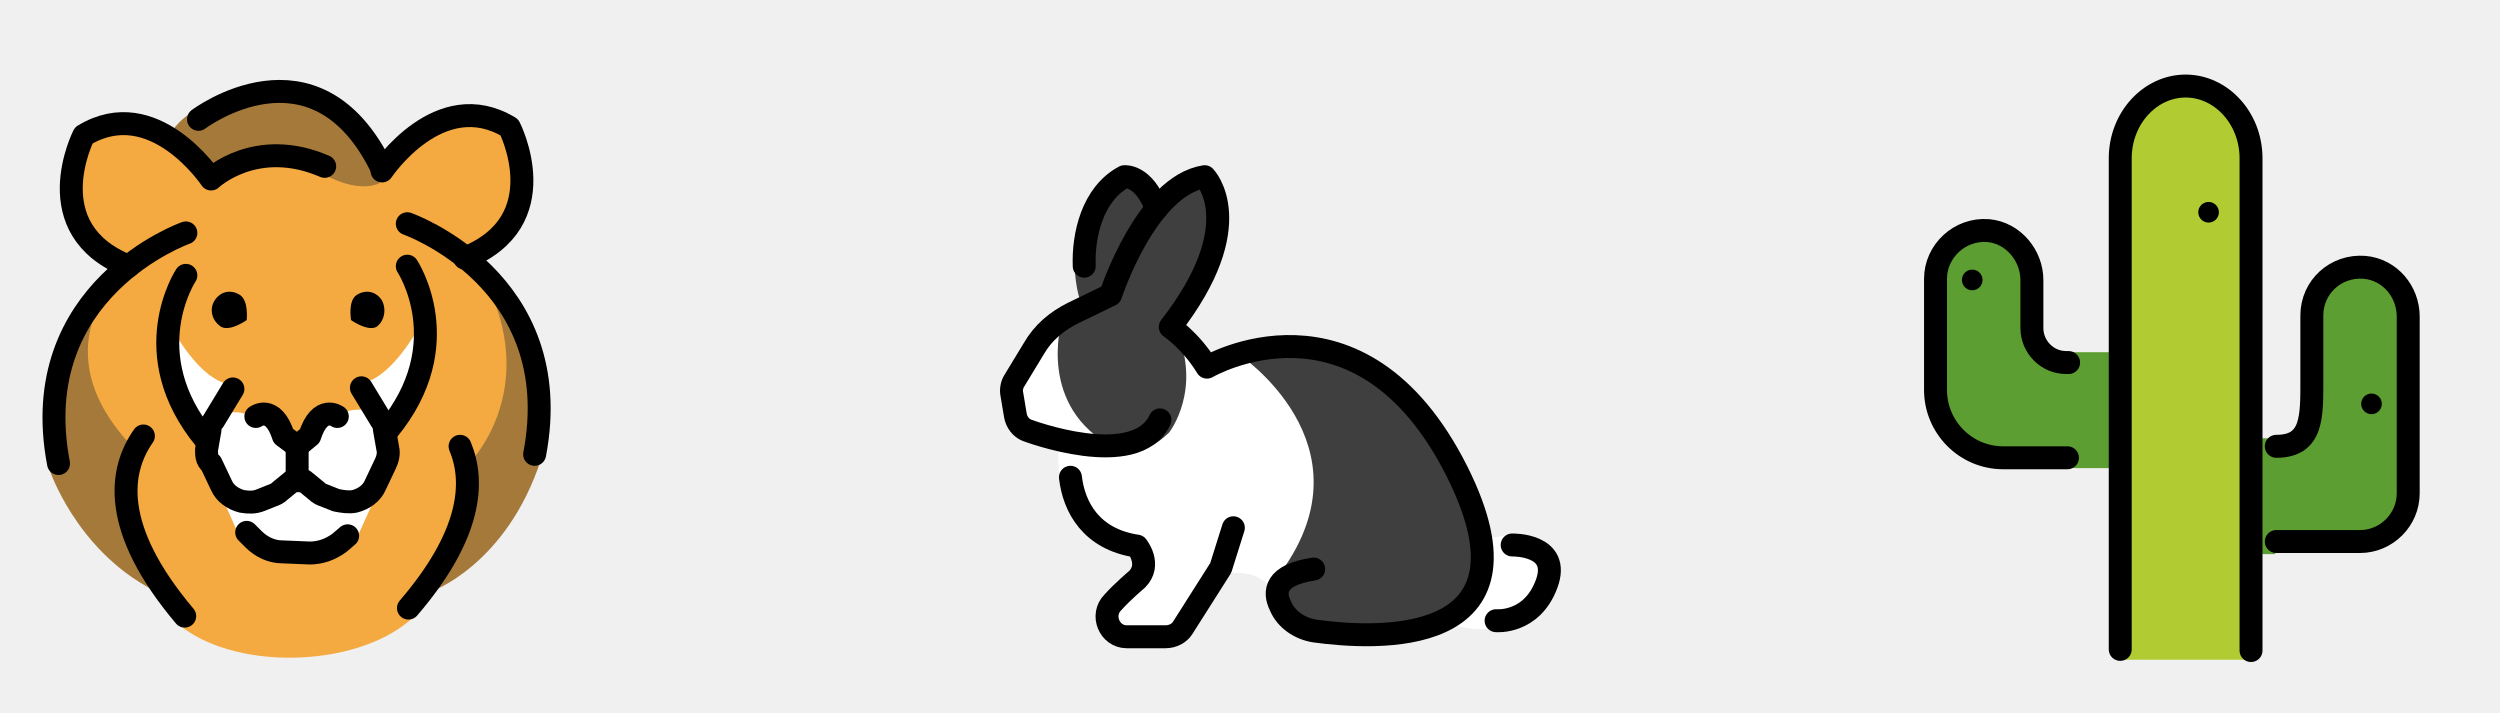
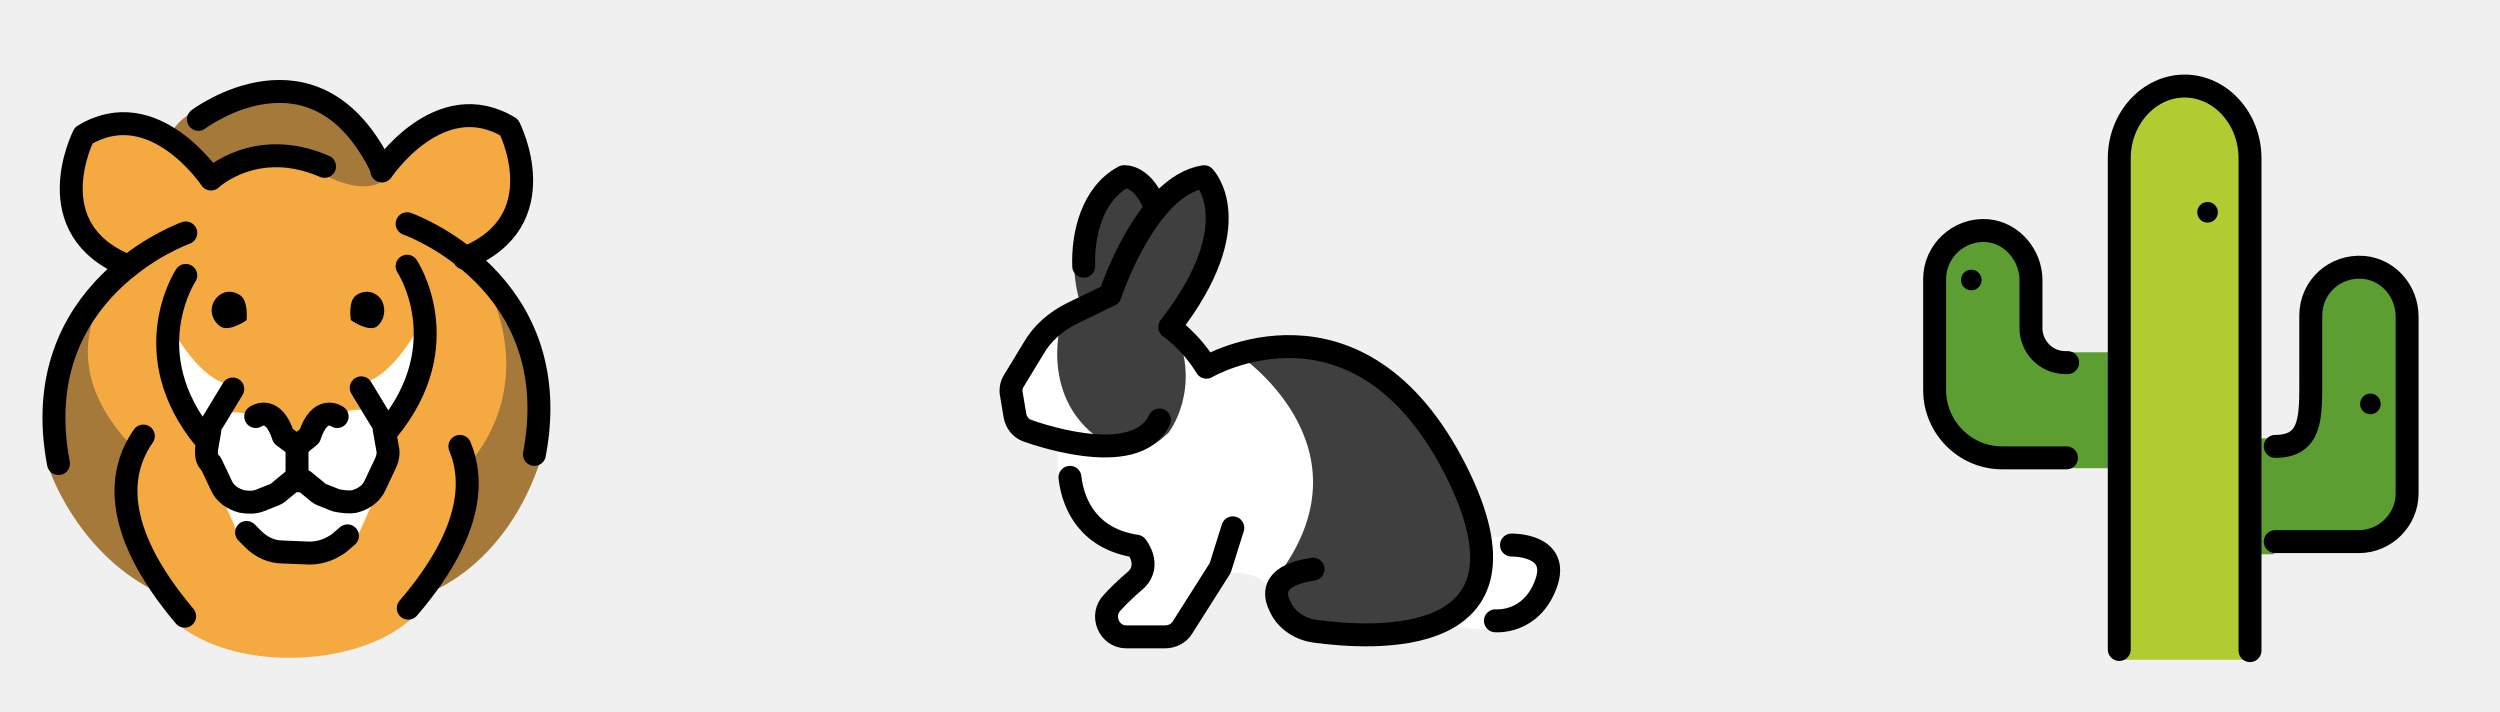
- <svg xmlns="http://www.w3.org/2000/svg" version="1.1" id="Ebene_1" x="0px" y="0px" width="217.9px" height="62.1px" viewBox="0 0 217.9 62.1" enable-background="new 0 0 217.9 62.1" xml:space="preserve">
-   <g id="_xD83D__xDC07__2_">
-     <g>
-       <path fill="#FFFFFF" d="M102.9,29.5l-2.2,7.6l-8.5,1.3c0,0,0,2.8,0.2,3.2s2.4,3.8,2.4,3.8l3.8,2.5l1.4,1.4l-1.1,1.9    c0,0-2.7,2-2.6,2.2c0.1,0.2,0.8,1.6,0.8,1.6l3.6,0.4c0,0,2.9-1,2.9-1.1c0-0.1,2.6-4.2,2.6-4.2s3.4-0.9,4.7,1.4l3.7-3.2l2-10.2    c0,0-1.6-3.2-1.6-3.3c0-0.1-4.6-4.4-4.6-4.4l-5.2,1.6L102.9,29.5z" />
-       <path fill="#FFFFFF" d="M97.1,25.4l-5.4,3.2L88.2,34c0,0,0.7,3.6,0.8,3.6c0.1,0,6.9,1.4,6.9,1.4l5.7-2.3L97.1,25.4z" />
-       <g>
-         <path fill="#3F3F3F" d="M104.4,24.8l1.6-4.7l-0.7-4.7l-3,1.3l-1.7,1.2c0,0-1-2.5-2.6-2.4l-2.8,3.4l-0.7,4.1l-0.8,0.8     c0,0,0.2,2.6,0.8,2.8c0.2,0,0.6,0,1-0.1l-3,1.7c0,0-2.1,7.3,4.6,10.8c2.1,0.1,2.8,0.6,4.8-1.3c0,0,3-3.8,0.5-9.2l0,0     c0-0.2-0.1-0.3-0.1-0.3L104.4,24.8z" />
-       </g>
-       <path fill="#3F3F3F" d="M108,30.9c0,0,11.7,7.8,3.7,18.9l-0.9,2.6l1.5,1.7l5.4,1.6l6.6-0.5l4.4-3.2l0.4-3.4l-0.9-5.1l-2.9-4.9    l-4-4.7l-4.1-2.5L108,30.9z" />
-       <path fill="#FFFFFF" d="M128.8,47.1l2.8-0.5l3.2,1.6c0,0,0.1,2.9,0.2,3s-2.7,2.8-2.8,2.8c-0.1,0-2.1,0.8-2.1,0.8s-2.9,0.3-4.2-0.8    l2.6-2.3L128.8,47.1z" />
-       <path fill="none" stroke="#000000" stroke-width="2" stroke-linecap="round" stroke-linejoin="round" stroke-miterlimit="10" d="    M101.1,36.6c-2.1,4.5-11.6,0.9-11.6,0.9c-0.5-0.2-0.9-0.7-1-1.3l-0.3-1.8c-0.1-0.4,0-0.9,0.2-1.2l1.7-2.8c0.8-1.4,2-2.4,3.4-3.1    l3.3-1.6c0,0,3.1-9.5,8.2-10.3c0,0,4,4.1-3,13.1c0,0,1.8,1.2,3.2,3.5c0,0,13.3-7.8,21.8,9.1c7.8,15.6-7.3,14.6-12.4,13.9    c-1.3-0.2-2.5-1-3-2.2c-0.6-1.2-0.5-2.7,2.9-3.2" />
-       <path fill="none" stroke="#000000" stroke-width="2" stroke-linecap="round" stroke-linejoin="round" stroke-miterlimit="10" d="    M93.3,41.6c0.3,2.6,1.8,5.4,5.8,6c0,0,1.3,1.6,0,2.9c0,0-1.2,1-2.1,2c-1.1,1.1-0.3,3,1.2,3h3.4c0.6,0,1.2-0.3,1.5-0.8l3.3-5.2    l1.1-3.5" />
-       <path fill="none" stroke="#000000" stroke-width="2" stroke-linecap="round" stroke-linejoin="round" stroke-miterlimit="10" d="    M131.8,47.5c0,0,4.3-0.1,3,3.4c-1.3,3.5-4.4,3.2-4.4,3.2" />
-     </g>
-     <path fill="none" stroke="#000000" stroke-width="2" stroke-linecap="round" stroke-linejoin="round" stroke-miterlimit="10" d="   M94.5,23.2c-0.1-2.7,0.7-6.3,3.5-7.8c0,0,1.7-0.2,2.8,2.8" />
-   </g>
-   <g id="_xD83E__xDD81__2_">
-     <path fill="#A57939" d="M12.1,22.2c-0.6,0.2-6.8,7.5-7.5,12.2c-0.6,4.6-0.3,6.5-0.3,6.5s2.3,7,9,10.5c0,0,10.5,10.6,24.2,0.2   c0,0,6.7-2.3,9.7-11.7L47,32l-1.9-5c0,0-3.6-3.5-3.8-3.8C41.2,22.9,37,20,37,20l-1.5-0.5l-19.3,0.3L12.1,22.2z" />
-     <path fill="#F4AA41" d="M45.3,18.7l0.2-4.6L44.6,11L40,10.4l-4.2,2l-2.5,2.1l-2.6-4.3l-4.7-2.2l-8.2,1.6l-0.9,0.2   c0,0-1.9,1.4-1.8,2c0,0-5.4-2.4-7.8-0.3c0,0-3,5.5,0.3,9.2l3.2,2.8c0,0-7.7,6.9,1,15.7c0,0-2.1,4.5,0.9,9.6l2.6,5.4   c4.8,4.3,15.6,4.1,20.5-0.2l1.9-3.9c0.7-0.9,3.8-4.8,3-9.5c0,0,6.8-6.5,1.3-16.7l-1.3-1.2l2.4-1.3L45.3,18.7z" />
-     <path fill="#A57939" d="M14.9,11.6c0,0,0.8-1.6,3.1-2.4c2.3-0.9,4.7-1.4,4.7-1.4s5.2,0.8,5.6,0.8c0.4,0.1,4.8,5.1,4.8,5.1l0.4,2   c0,0-1.5,1.5-5.3-0.5c-3.8-2-4.7-1.9-4.8-1.8c-0.2,0.1-4.5,1.9-4.5,1.9l-1.7-1.4L14.9,11.6z" />
-     <path fill="#FFFFFF" d="M35.3,35.7c0.1-0.2,1.2-7,1.2-7h-0.1c0,0-2.1,3.9-4.5,4.6l-0.4,1.2l0.1,1.2c-0.5,0-1,0-1.4,0.2   c-1,0.6-1.9,0.4-1.9,0.4l-1.5,1.4l-0.5,0.7L24.9,38c0,0-0.6-1.6-0.7-1.7c-0.2-0.1-1.7-0.6-1.7-0.6l-1,0.4c0,0-0.8-0.3-1.6-0.1   l0.1-1.4l-0.4-1.2c-2.4-0.7-4.5-4.6-4.5-4.6H15c0,0,1.1,6.8,1.2,7c0.1,0.1,1.4,1.5,2,2.1c-0.6,1.8,0.2,3.7,0.2,3.7l1.8,2.3l4.2-0.6   l1.6-1.3l1.5,0.8l3.2,1.2l2-1.1c0,0,1.4-3.6,1.4-3.8c0-0.1-0.2-0.9-0.4-1.6C34.3,36.8,35.2,35.8,35.3,35.7z" />
-     <path fill="#F4A941" d="M18.7,16.2c0,0,0.4,2.3-1.8,4.6c0,0-3.5,0.7-3.7,0.8c-0.2,0.1-1.9,1.1-2.1,1.2c-0.3,0.1-1.4-0.2-1.6-0.4   C9.1,22.2,6.6,18,6.6,18l0.1-2.9l0.8-3.5l3.8-0.5l3.2,0.8l3.1,2.5L18.7,16.2z" />
-     <path fill="#F4A941" d="M33.1,15.5c0,0-0.4,2.3,1.8,4.6c0,0,3.5,0.7,3.7,0.8c0.2,0.1,1.9,1.1,2.1,1.2c0.3,0.1,1.4-0.2,1.6-0.4   c0.3-0.2,2.8-4.4,2.8-4.4l-0.1-2.9l-0.8-3.5l-3.8-0.5l-3.2,0.8l-3.1,2.5L33.1,15.5z" />
-     <path fill="#FFFFFF" d="M19.2,43l1.6,3.6l2.1,1.3l4.6,0.3l3.6-1.3l1.9-4.2l-2.4,1.2l-3.5-1.2l-1.2-1.1L23.4,43c0,0,0,1.1-1.4,0.7   C20.6,43.4,19.2,43,19.2,43z" />
-     <path d="M18.7,26.2c0.5-0.8,1.4-1,2.2-0.5c0.8,0.5,0.6,2.2,0.6,2.2s-1.4,1-2.2,0.6C18.5,28,18.2,27,18.7,26.2z" />
-     <path d="M33.3,26.2c-0.5-0.8-1.4-1-2.2-0.5c-0.8,0.5-0.5,2.2-0.5,2.2s1.4,1,2.2,0.6C33.5,28,33.7,27,33.3,26.2z" />
-     <path fill="none" stroke="#000000" stroke-width="2" stroke-linecap="round" stroke-linejoin="round" stroke-miterlimit="10" d="   M29.4,36.3c0,0-1.5-1.1-2.4,1.7l-1.1,0.9L24.7,38c-0.9-2.8-2.4-1.7-2.4-1.7" />
-     <path fill="none" stroke="#000000" stroke-width="2" stroke-linecap="round" stroke-linejoin="round" stroke-miterlimit="10" d="   M31.5,33.8l1.7,2.8c0.2,0.3,0.3,0.5,0.3,0.8l0.3,1.7c0.1,0.4,0,0.9-0.2,1.3l-0.9,1.9c-0.3,0.7-1,1.2-1.8,1.4l0,0   c-0.5,0.1-1.1,0-1.6-0.1l-1-0.4c-0.3-0.1-0.5-0.2-0.7-0.4l-1.1-0.9h-1l-1.1,0.9c-0.2,0.2-0.4,0.3-0.7,0.4l-1,0.4   c-0.5,0.2-1,0.2-1.6,0.1l0,0c-0.8-0.2-1.5-0.7-1.8-1.4l-0.9-1.9C18,40.1,18,39.6,18,39.2l0.3-1.7c0-0.3,0.1-0.6,0.3-0.8l1.7-2.8" />
-     <line fill="none" stroke="#000000" stroke-width="2" stroke-linecap="round" stroke-linejoin="round" stroke-miterlimit="10" x1="25.9" y1="38.9" x2="25.9" y2="41.1" />
-     <path fill="none" stroke="#000000" stroke-width="2" stroke-linecap="round" stroke-linejoin="round" stroke-miterlimit="10" d="   M21.5,46.4l0.6,0.6c0.7,0.7,1.6,1.1,2.5,1.1l2.4,0.1c0.9,0,1.8-0.3,2.6-0.9l0.7-0.6" />
-     <path fill="none" stroke="#000000" stroke-width="2" stroke-linecap="round" stroke-linejoin="round" stroke-miterlimit="10" d="   M11.2,23.2C3.1,20,7.3,11.8,7.3,11.8c6.1-3.7,11.1,3.8,11.1,3.8s3.9-3.7,9.9-1.1" />
-     <path fill="none" stroke="#000000" stroke-width="2" stroke-linecap="round" stroke-linejoin="round" stroke-miterlimit="10" d="   M16.2,20.3c0,0-14,4.9-11.1,20.1" />
-     <path fill="none" stroke="#000000" stroke-width="2" stroke-linecap="round" stroke-linejoin="round" stroke-miterlimit="10" d="   M12.5,38c-2.1,3-2.9,8,3.6,15.7" />
-     <path fill="none" stroke="#000000" stroke-width="2" stroke-linecap="round" stroke-linejoin="round" stroke-miterlimit="10" d="   M16.2,24c0,0-4.5,6.8,1.7,14.3" />
-     <path fill="none" stroke="#000000" stroke-width="2" stroke-linecap="round" stroke-linejoin="round" stroke-miterlimit="10" d="   M17.3,10.4c0,0,10.2-7.7,16,4.3" />
-     <path fill="none" stroke="#000000" stroke-width="2" stroke-linecap="round" stroke-linejoin="round" stroke-miterlimit="10" d="   M33.3,14.9c0,0,5-7.5,11.1-3.8c0,0,4.2,8.2-3.9,11.4" />
-     <path fill="none" stroke="#000000" stroke-width="2" stroke-linecap="round" stroke-linejoin="round" stroke-miterlimit="10" d="   M35.5,19.5c0,0,14,4.9,11.1,20.1" />
-     <path fill="none" stroke="#000000" stroke-width="2" stroke-linecap="round" stroke-linejoin="round" stroke-miterlimit="10" d="   M40.1,38.9c1.3,3.1,1,7.7-4.5,14.1" />
-     <path fill="none" stroke="#000000" stroke-width="2" stroke-linecap="round" stroke-linejoin="round" stroke-miterlimit="10" d="   M35.5,23.2c0,0,4.5,6.8-1.7,14.3" />
-   </g>
-   <g id="_xD83C__xDF35__2_">
-     <path fill="#B1CC33" d="M196.2,57.5V13.9c0-3.5-2.6-6.4-5.7-6.4s-5.7,2.9-5.7,6.4v43.6" />
-     <path fill="#5C9E31" d="M198.3,48.1h7.3c2.3,0,4.2-1.9,4.2-4.2V28.5c0-2.2-1.6-4.1-3.8-4.3c-2.5-0.2-4.6,1.7-4.6,4.2v5.6   c0,3.3,0.1,4.2-3.1,4.2h-3l0.1,10.1H198.3" />
-     <path fill="#5C9E31" d="M181,40.8l-6.1-0.1c-2.4,0-6.3-4.3-6.3-6.6l0.2-9.9c0-2.2,2.2-3.3,4.5-3.5c2.6-0.2,3,0.5,3,3l1.4,2.8   c0,3.3-0.1,4.2,3.3,4.2h3.1L184,40.8H181" />
-     <path fill="none" stroke="#D1CC1B" stroke-width="2" stroke-linecap="round" stroke-linejoin="round" d="M198.1,14.6" />
-     <path fill="none" stroke="#000000" stroke-width="2" stroke-linecap="round" stroke-linejoin="round" stroke-miterlimit="10" d="   M196.2,56.7V13.8c0-3.5-2.6-6.3-5.7-6.3s-5.7,2.8-5.7,6.3v42.8" />
-     <circle cx="192.5" cy="18.5" r="0.9" />
-     <path fill="none" stroke="#000000" stroke-width="2" stroke-linecap="round" stroke-linejoin="round" stroke-miterlimit="10" d="   M180.2,39.9h-5.6c-3.3,0-5.9-2.7-5.9-5.9v-9.7c0-2.4,2.1-4.4,4.6-4.2c2.2,0.2,3.8,2.2,3.8,4.3v4.2c0,1.6,1.3,3,3,3h0.2" />
-     <path fill="none" stroke="#000000" stroke-width="2" stroke-linecap="round" stroke-linejoin="round" stroke-miterlimit="10" d="   M198.4,47.2h7.3c2.3,0,4.2-1.9,4.2-4.2V27.6c0-2.2-1.6-4.1-3.8-4.3c-2.5-0.2-4.6,1.7-4.6,4.2V33c0,3.3,0.1,5.9-3.1,5.9" />
-     <circle cx="171.9" cy="24.4" r="0.9" />
-     <circle cx="206.7" cy="35.2" r="0.9" />
+ <svg xmlns="http://www.w3.org/2000/svg" width="630px" height="px" viewBox="0 0 629 179" version="1.1">
+   <g id="surface1">
+     <path style=" stroke:none;fill-rule:nonzero;fill:rgb(100%,100%,100%);fill-opacity:1;" d="M 296.898 85.168 L 290.551 107.109 L 266.027 110.863 C 266.027 110.863 266.027 118.949 266.605 120.102 C 267.18 121.258 273.527 131.074 273.527 131.074 L 284.492 138.293 L 288.531 142.332 L 285.359 147.82 C 285.359 147.82 277.566 153.594 277.855 154.172 C 278.145 154.75 280.164 158.789 280.164 158.789 L 290.551 159.945 C 290.551 159.945 298.918 157.059 298.918 156.77 C 298.918 156.48 306.422 144.645 306.422 144.645 C 306.422 144.645 316.23 142.047 319.98 148.684 L 330.656 139.445 L 336.43 110 C 336.43 110 331.812 100.758 331.812 100.473 C 331.812 100.184 318.539 87.77 318.539 87.77 L 303.535 92.387 Z M 296.898 85.168 " />
+     <path style=" stroke:none;fill-rule:nonzero;fill:rgb(100%,100%,100%);fill-opacity:1;" d="M 280.164 73.332 L 264.582 82.57 L 254.484 98.16 C 254.484 98.16 256.504 108.555 256.793 108.555 C 257.082 108.555 276.703 112.598 276.703 112.598 L 293.148 105.957 Z M 280.164 73.332 " />
+     <path style=" stroke:none;fill-rule:nonzero;fill:rgb(24.706%,24.706%,24.706%);fill-opacity:1;" d="M 301.227 71.602 L 305.844 58.031 L 303.824 44.461 L 295.168 48.215 L 290.262 51.68 C 290.262 51.68 287.379 44.461 282.762 44.75 L 274.684 54.566 L 272.664 66.402 L 270.355 68.715 C 270.355 68.715 270.934 76.219 272.664 76.797 C 273.238 76.797 274.395 76.797 275.547 76.508 L 266.891 81.418 C 266.891 81.418 260.832 102.492 280.164 112.598 C 286.223 112.887 288.242 114.328 294.016 108.844 C 294.016 108.844 302.672 97.871 295.457 82.281 C 295.457 81.703 295.168 81.418 295.168 81.418 Z M 301.227 71.602 " />
+     <path style=" stroke:none;fill-rule:nonzero;fill:rgb(24.706%,24.706%,24.706%);fill-opacity:1;" d="M 311.613 89.211 C 311.613 89.211 345.371 111.73 322.289 143.777 L 319.695 151.285 L 324.023 156.191 L 339.602 160.812 L 358.645 159.367 L 371.34 150.129 L 372.496 140.312 L 369.898 125.59 L 361.531 111.441 L 349.988 97.871 L 338.16 90.656 Z M 311.613 89.211 " />
+     <path style=" stroke:none;fill-rule:nonzero;fill:rgb(100%,100%,100%);fill-opacity:1;" d="M 371.629 135.98 L 379.707 134.539 L 388.941 139.156 C 388.941 139.156 389.23 147.531 389.52 147.82 C 389.809 148.109 381.727 155.902 381.438 155.902 C 381.152 155.902 375.379 158.215 375.379 158.215 C 375.379 158.215 367.012 159.078 363.262 155.902 L 370.766 149.262 Z M 371.629 135.98 " />
+     <path style="fill:none;stroke-width:2;stroke-linecap:round;stroke-linejoin:round;stroke:rgb(0%,0%,0%);stroke-opacity:1;stroke-miterlimit:10;" d="M 101.1 36.6 C 99.001 41.1 89.499 37.5 89.499 37.5 C 89 37.3 88.6 36.8 88.5 36.2 L 88.2 34.4 C 88.099 34 88.2 33.5 88.4 33.2 L 90.1 30.401 C 90.901 29 92.1 28 93.5 27.3 L 96.801 25.7 C 96.801 25.7 99.9 16.2 104.999 15.4 C 104.999 15.4 109 19.499 102.001 28.5 C 102.001 28.5 103.8 29.7 105.2 32 C 105.2 32 118.5 24.2 127.001 41.1 C 134.8 56.7 119.699 55.7 114.599 55 C 113.3 54.801 112.1 54 111.599 52.8 C 111 51.599 111.1 50.1 114.501 49.6 " transform="matrix(2.885321,0,0,2.887097,0,0)" />
+     <path style="fill:none;stroke-width:2;stroke-linecap:round;stroke-linejoin:round;stroke:rgb(0%,0%,0%);stroke-opacity:1;stroke-miterlimit:10;" d="M 93.3 41.599 C 93.6 44.2 95.1 47.001 99.099 47.6 C 99.099 47.6 100.4 49.201 99.099 50.499 C 99.099 50.499 97.9 51.499 97 52.501 C 95.9 53.601 96.7 55.5 98.2 55.5 L 101.6 55.5 C 102.2 55.5 102.799 55.2 103.1 54.701 L 106.401 49.5 L 107.5 45.999 " transform="matrix(2.885321,0,0,2.887097,0,0)" />
+     <path style="fill:none;stroke-width:2;stroke-linecap:round;stroke-linejoin:round;stroke:rgb(0%,0%,0%);stroke-opacity:1;stroke-miterlimit:10;" d="M 131.8 47.5 C 131.8 47.5 136.1 47.4 134.8 50.9 C 133.5 54.4 130.4 54.1 130.4 54.1 " transform="matrix(2.885321,0,0,2.887097,0,0)" />
+     <path style="fill:none;stroke-width:2;stroke-linecap:round;stroke-linejoin:round;stroke:rgb(0%,0%,0%);stroke-opacity:1;stroke-miterlimit:10;" d="M 94.5 23.2 C 94.4 20.499 95.2 16.9 98 15.4 C 98 15.4 99.701 15.2 100.8 18.201 " transform="matrix(2.885321,0,0,2.887097,0,0)" />
+     <path style=" stroke:none;fill-rule:nonzero;fill:rgb(64.706%,47.451%,22.353%);fill-opacity:1;" d="M 34.914 64.094 C 33.18 64.672 15.293 85.746 13.273 99.316 C 11.543 112.598 12.406 118.082 12.406 118.082 C 12.406 118.082 19.043 138.293 38.375 148.398 C 38.375 148.398 68.672 179 108.199 148.973 C 108.199 148.973 127.531 142.332 136.188 115.195 L 135.609 92.387 L 130.129 77.953 C 130.129 77.953 119.742 67.848 119.164 66.98 C 118.875 66.113 106.758 57.742 106.758 57.742 L 102.43 56.297 L 46.742 57.164 Z M 34.914 64.094 " />
+     <path style=" stroke:none;fill-rule:nonzero;fill:rgb(95.686%,66.667%,25.49%);fill-opacity:1;" d="M 130.703 53.988 L 131.281 40.707 L 128.684 31.758 L 115.414 30.027 L 103.293 35.801 L 96.082 41.863 L 88.578 29.449 L 75.02 23.098 L 51.359 27.715 L 48.762 28.293 C 48.762 28.293 43.281 32.336 43.566 34.066 C 43.566 34.066 27.988 27.141 21.062 33.203 C 21.062 33.203 12.406 49.082 21.93 59.762 L 31.16 67.848 C 31.16 67.848 8.945 87.77 34.047 113.176 C 34.047 113.176 27.988 126.168 36.645 140.891 L 44.145 156.48 C 57.996 168.895 89.156 168.316 103.293 155.902 L 108.777 144.645 C 110.797 142.047 119.742 130.785 117.434 117.215 C 117.434 117.215 137.055 98.449 121.184 69 L 117.434 65.535 L 124.355 61.785 Z M 130.703 53.988 " />
+     <path style=" stroke:none;fill-rule:nonzero;fill:rgb(64.706%,47.451%,22.353%);fill-opacity:1;" d="M 42.992 33.492 C 42.992 33.492 45.301 28.871 51.938 26.562 C 58.57 23.965 65.496 22.52 65.496 22.52 C 65.496 22.52 80.5 24.828 81.656 24.828 C 82.809 25.117 95.504 39.555 95.504 39.555 L 96.66 45.328 C 96.66 45.328 92.332 49.656 81.367 43.883 C 70.402 38.109 67.805 38.398 67.516 38.688 C 66.938 38.977 54.531 44.172 54.531 44.172 L 49.629 40.129 Z M 42.992 33.492 " />
+     <path style=" stroke:none;fill-rule:nonzero;fill:rgb(100%,100%,100%);fill-opacity:1;" d="M 101.852 103.07 C 102.141 102.492 105.312 82.859 105.312 82.859 L 105.027 82.859 C 105.027 82.859 98.965 94.121 92.043 96.141 L 90.887 99.605 L 91.176 103.07 C 89.734 103.07 88.289 103.07 87.137 103.648 C 84.25 105.379 81.656 104.801 81.656 104.801 L 77.328 108.844 L 75.883 110.863 L 71.844 109.711 C 71.844 109.711 70.113 105.09 69.824 104.801 C 69.246 104.512 64.918 103.07 64.918 103.07 L 62.035 104.223 C 62.035 104.223 59.727 103.359 57.418 103.934 L 57.707 99.895 L 56.551 96.43 C 49.629 94.406 43.566 83.148 43.566 83.148 L 43.281 83.148 C 43.281 83.148 46.453 102.781 46.742 103.359 C 47.031 103.648 50.781 107.688 52.512 109.422 C 50.781 114.617 53.09 120.102 53.09 120.102 L 58.285 126.742 L 70.402 125.012 L 75.02 121.258 L 79.348 123.566 L 88.578 127.031 L 94.352 123.855 C 94.352 123.855 98.391 113.465 98.391 112.887 C 98.391 112.598 97.812 110.285 97.234 108.266 C 98.965 106.246 101.562 103.359 101.852 103.07 Z M 101.852 103.07 " />
+     <path style=" stroke:none;fill-rule:nonzero;fill:rgb(95.686%,66.275%,25.49%);fill-opacity:1;" d="M 53.957 46.77 C 53.957 46.77 55.109 53.41 48.762 60.051 C 48.762 60.051 38.664 62.074 38.086 62.359 C 37.508 62.648 32.605 65.535 32.027 65.824 C 31.16 66.113 27.988 65.25 27.41 64.672 C 26.258 64.094 19.043 51.969 19.043 51.969 L 19.332 43.594 L 21.641 33.492 L 32.605 32.047 L 41.836 34.355 L 50.781 41.574 Z M 53.957 46.77 " />
+     <path style=" stroke:none;fill-rule:nonzero;fill:rgb(95.686%,66.275%,25.49%);fill-opacity:1;" d="M 95.504 44.75 C 95.504 44.75 94.352 51.391 100.699 58.031 C 100.699 58.031 110.797 60.051 111.375 60.34 C 111.949 60.629 116.855 63.516 117.434 63.805 C 118.297 64.094 121.473 63.227 122.051 62.648 C 122.914 62.074 130.129 49.945 130.129 49.945 L 129.84 41.574 L 127.531 31.469 L 116.566 30.027 L 107.332 32.336 L 98.391 39.555 Z M 95.504 44.75 " />
+     <path style=" stroke:none;fill-rule:nonzero;fill:rgb(100%,100%,100%);fill-opacity:1;" d="M 55.398 124.145 L 60.016 134.539 L 66.074 138.293 L 79.348 139.156 L 89.734 135.406 L 95.215 123.277 L 88.289 126.742 L 78.191 123.277 L 74.73 120.102 L 67.516 124.145 C 67.516 124.145 67.516 127.32 63.477 126.168 C 59.438 125.301 55.398 124.145 55.398 124.145 Z M 55.398 124.145 " />
+     <path style=" stroke:none;fill-rule:nonzero;fill:rgb(0%,0%,0%);fill-opacity:1;" d="M 53.957 75.641 C 55.398 73.332 57.996 72.754 60.305 74.199 C 62.613 75.641 62.035 80.551 62.035 80.551 C 62.035 80.551 57.996 83.438 55.688 82.281 C 53.379 80.84 52.512 77.953 53.957 75.641 Z M 53.957 75.641 " />
+     <path style=" stroke:none;fill-rule:nonzero;fill:rgb(0%,0%,0%);fill-opacity:1;" d="M 96.082 75.641 C 94.637 73.332 92.043 72.754 89.734 74.199 C 87.426 75.641 88.289 80.551 88.289 80.551 C 88.289 80.551 92.332 83.438 94.637 82.281 C 96.66 80.84 97.234 77.953 96.082 75.641 Z M 96.082 75.641 " />
+     <path style="fill:none;stroke-width:2;stroke-linecap:round;stroke-linejoin:round;stroke:rgb(0%,0%,0%);stroke-opacity:1;stroke-miterlimit:10;" d="M 29.4 36.3 C 29.4 36.3 27.9 35.2 27 38 L 25.9 38.9 L 24.699 38 C 23.8 35.2 22.3 36.3 22.3 36.3 " transform="matrix(2.885321,0,0,2.887097,0,0)" />
+     <path style="fill:none;stroke-width:2;stroke-linecap:round;stroke-linejoin:round;stroke:rgb(0%,0%,0%);stroke-opacity:1;stroke-miterlimit:10;" d="M 31.5 33.799 L 33.2 36.6 C 33.4 36.9 33.501 37.099 33.501 37.4 L 33.8 39.1 C 33.9 39.5 33.8 40 33.599 40.401 L 32.701 42.3 C 32.4 43 31.7 43.5 30.9 43.701 C 30.4 43.799 29.801 43.701 29.3 43.601 L 28.301 43.2 C 28 43.1 27.8 43 27.601 42.8 L 26.5 41.9 L 25.499 41.9 L 24.4 42.8 C 24.2 43 23.999 43.1 23.7 43.2 L 22.7 43.601 C 22.2 43.799 21.701 43.799 21.1 43.701 C 20.299 43.5 19.599 43 19.3 42.3 L 18.4 40.401 C 18.001 40.1 18.001 39.6 18.001 39.201 L 18.3 37.5 C 18.3 37.199 18.4 36.9 18.6 36.7 L 20.299 33.899 " transform="matrix(2.885321,0,0,2.887097,0,0)" />
+     <path style="fill:none;stroke-width:2;stroke-linecap:round;stroke-linejoin:round;stroke:rgb(0%,0%,0%);stroke-opacity:1;stroke-miterlimit:10;" d="M 25.9 38.9 L 25.9 41.1 " transform="matrix(2.885321,0,0,2.887097,0,0)" />
+     <path style="fill:none;stroke-width:2;stroke-linecap:round;stroke-linejoin:round;stroke:rgb(0%,0%,0%);stroke-opacity:1;stroke-miterlimit:10;" d="M 21.5 46.4 L 22.1 47.001 C 22.8 47.7 23.7 48.101 24.601 48.101 L 27 48.199 C 27.9 48.199 28.8 47.9 29.6 47.3 L 30.3 46.7 " transform="matrix(2.885321,0,0,2.887097,0,0)" />
+     <path style="fill:none;stroke-width:2;stroke-linecap:round;stroke-linejoin:round;stroke:rgb(0%,0%,0%);stroke-opacity:1;stroke-miterlimit:10;" d="M 11.2 23.2 C 3.1 20 7.3 11.8 7.3 11.8 C 13.4 8.1 18.4 15.6 18.4 15.6 C 18.4 15.6 22.3 11.9 28.301 14.5 " transform="matrix(2.885321,0,0,2.887097,0,0)" />
+     <path style="fill:none;stroke-width:2;stroke-linecap:round;stroke-linejoin:round;stroke:rgb(0%,0%,0%);stroke-opacity:1;stroke-miterlimit:10;" d="M 16.2 20.3 C 16.2 20.3 2.2 25.2 5.1 40.401 " transform="matrix(2.885321,0,0,2.887097,0,0)" />
+     <path style="fill:none;stroke-width:2;stroke-linecap:round;stroke-linejoin:round;stroke:rgb(0%,0%,0%);stroke-opacity:1;stroke-miterlimit:10;" d="M 12.5 38 C 10.4 41 9.6 45.999 16.1 53.699 " transform="matrix(2.885321,0,0,2.887097,0,0)" />
+     <path style="fill:none;stroke-width:2;stroke-linecap:round;stroke-linejoin:round;stroke:rgb(0%,0%,0%);stroke-opacity:1;stroke-miterlimit:10;" d="M 16.2 24 C 16.2 24 11.7 30.8 17.9 38.299 " transform="matrix(2.885321,0,0,2.887097,0,0)" />
+     <path style="fill:none;stroke-width:2;stroke-linecap:round;stroke-linejoin:round;stroke:rgb(0%,0%,0%);stroke-opacity:1;stroke-miterlimit:10;" d="M 17.301 10.401 C 17.301 10.401 27.5 2.701 33.3 14.7 " transform="matrix(2.885321,0,0,2.887097,0,0)" />
+     <path style="fill:none;stroke-width:2;stroke-linecap:round;stroke-linejoin:round;stroke:rgb(0%,0%,0%);stroke-opacity:1;stroke-miterlimit:10;" d="M 33.3 14.901 C 33.3 14.901 38.3 7.4 44.4 11.1 C 44.4 11.1 48.6 19.301 40.5 22.5 " transform="matrix(2.885321,0,0,2.887097,0,0)" />
+     <path style="fill:none;stroke-width:2;stroke-linecap:round;stroke-linejoin:round;stroke:rgb(0%,0%,0%);stroke-opacity:1;stroke-miterlimit:10;" d="M 35.5 19.499 C 35.5 19.499 49.5 24.4 46.6 39.6 " transform="matrix(2.885321,0,0,2.887097,0,0)" />
+     <path style="fill:none;stroke-width:2;stroke-linecap:round;stroke-linejoin:round;stroke:rgb(0%,0%,0%);stroke-opacity:1;stroke-miterlimit:10;" d="M 40.101 38.9 C 41.4 42 41.1 46.6 35.6 53 " transform="matrix(2.885321,0,0,2.887097,0,0)" />
+     <path style="fill:none;stroke-width:2;stroke-linecap:round;stroke-linejoin:round;stroke:rgb(0%,0%,0%);stroke-opacity:1;stroke-miterlimit:10;" d="M 35.5 23.2 C 35.5 23.2 40 30 33.8 37.5 " transform="matrix(2.885321,0,0,2.887097,0,0)" />
+     <path style=" stroke:none;fill-rule:nonzero;fill:rgb(69.412%,80%,20%);fill-opacity:1;" d="M 566.102 166.008 L 566.102 40.129 C 566.102 30.027 558.598 21.652 549.652 21.652 C 540.711 21.652 533.207 30.027 533.207 40.129 L 533.207 166.008 " />
+     <path style=" stroke:none;fill-rule:nonzero;fill:rgb(36.078%,61.961%,19.216%);fill-opacity:1;" d="M 572.16 138.871 L 593.223 138.871 C 599.859 138.871 605.34 133.383 605.34 126.742 L 605.34 82.281 C 605.34 75.93 600.723 70.445 594.375 69.867 C 587.164 69.289 581.105 74.777 581.105 81.992 L 581.105 98.16 C 581.105 107.688 581.391 110.285 572.16 110.285 L 563.504 110.285 L 563.793 139.445 L 572.16 139.445 " />
+     <path style=" stroke:none;fill-rule:nonzero;fill:rgb(36.078%,61.961%,19.216%);fill-opacity:1;" d="M 522.242 117.793 L 504.645 117.504 C 497.719 117.504 486.465 105.09 486.465 98.449 L 487.043 69.867 C 487.043 63.516 493.391 60.34 500.027 59.762 C 507.527 59.184 508.684 61.207 508.684 68.426 L 512.723 76.508 C 512.723 86.035 512.434 88.633 522.242 88.633 L 531.188 88.633 L 530.898 117.793 L 522.242 117.793 " />
+     <path style="fill:none;stroke-width:2;stroke-linecap:round;stroke-linejoin:round;stroke:rgb(0%,0%,0%);stroke-opacity:1;stroke-miterlimit:10;" d="M 196.201 56.7 L 196.201 13.801 C 196.201 10.3 193.6 7.5 190.5 7.5 C 187.401 7.5 184.8 10.3 184.8 13.801 L 184.8 56.6 " transform="matrix(2.885321,0,0,2.887097,0,0)" />
+     <path style=" stroke:none;fill-rule:nonzero;fill:rgb(0%,0%,0%);fill-opacity:1;" d="M 558.02 53.41 C 558.02 54.848 556.859 56.008 555.426 56.008 C 553.988 56.008 552.828 54.848 552.828 53.41 C 552.828 51.977 553.988 50.812 555.426 50.812 C 556.859 50.812 558.02 51.977 558.02 53.41 Z M 558.02 53.41 " />
+     <path style="fill:none;stroke-width:2;stroke-linecap:round;stroke-linejoin:round;stroke:rgb(0%,0%,0%);stroke-opacity:1;stroke-miterlimit:10;" d="M 180.2 39.9 L 174.6 39.9 C 171.299 39.9 168.7 37.199 168.7 34 L 168.7 24.3 C 168.7 21.9 170.8 19.9 173.3 20.1 C 175.5 20.3 177.101 22.3 177.101 24.4 L 177.101 28.6 C 177.101 30.2 178.4 31.599 180.099 31.599 L 180.3 31.599 " transform="matrix(2.885321,0,0,2.887097,0,0)" />
+     <path style="fill:none;stroke-width:2;stroke-linecap:round;stroke-linejoin:round;stroke:rgb(0%,0%,0%);stroke-opacity:1;stroke-miterlimit:10;" d="M 198.401 47.2 L 205.7 47.2 C 208.001 47.2 209.9 45.3 209.9 43 L 209.9 27.6 C 209.9 25.4 208.3 23.5 206.1 23.3 C 203.601 23.1 201.499 24.999 201.499 27.5 L 201.499 33 C 201.499 36.3 201.6 38.9 198.401 38.9 " transform="matrix(2.885321,0,0,2.887097,0,0)" />
+     <path style=" stroke:none;fill-rule:nonzero;fill:rgb(0%,0%,0%);fill-opacity:1;" d="M 498.582 70.445 C 498.582 71.879 497.422 73.043 495.988 73.043 C 494.551 73.043 493.391 71.879 493.391 70.445 C 493.391 69.012 494.551 67.848 495.988 67.848 C 497.422 67.848 498.582 69.012 498.582 70.445 Z M 498.582 70.445 " />
+     <path style=" stroke:none;fill-rule:nonzero;fill:rgb(0%,0%,0%);fill-opacity:1;" d="M 598.992 101.625 C 598.992 103.062 597.828 104.223 596.395 104.223 C 594.961 104.223 593.801 103.062 593.801 101.625 C 593.801 100.191 594.961 99.027 596.395 99.027 C 597.828 99.027 598.992 100.191 598.992 101.625 Z M 598.992 101.625 " />
  </g>
</svg>
